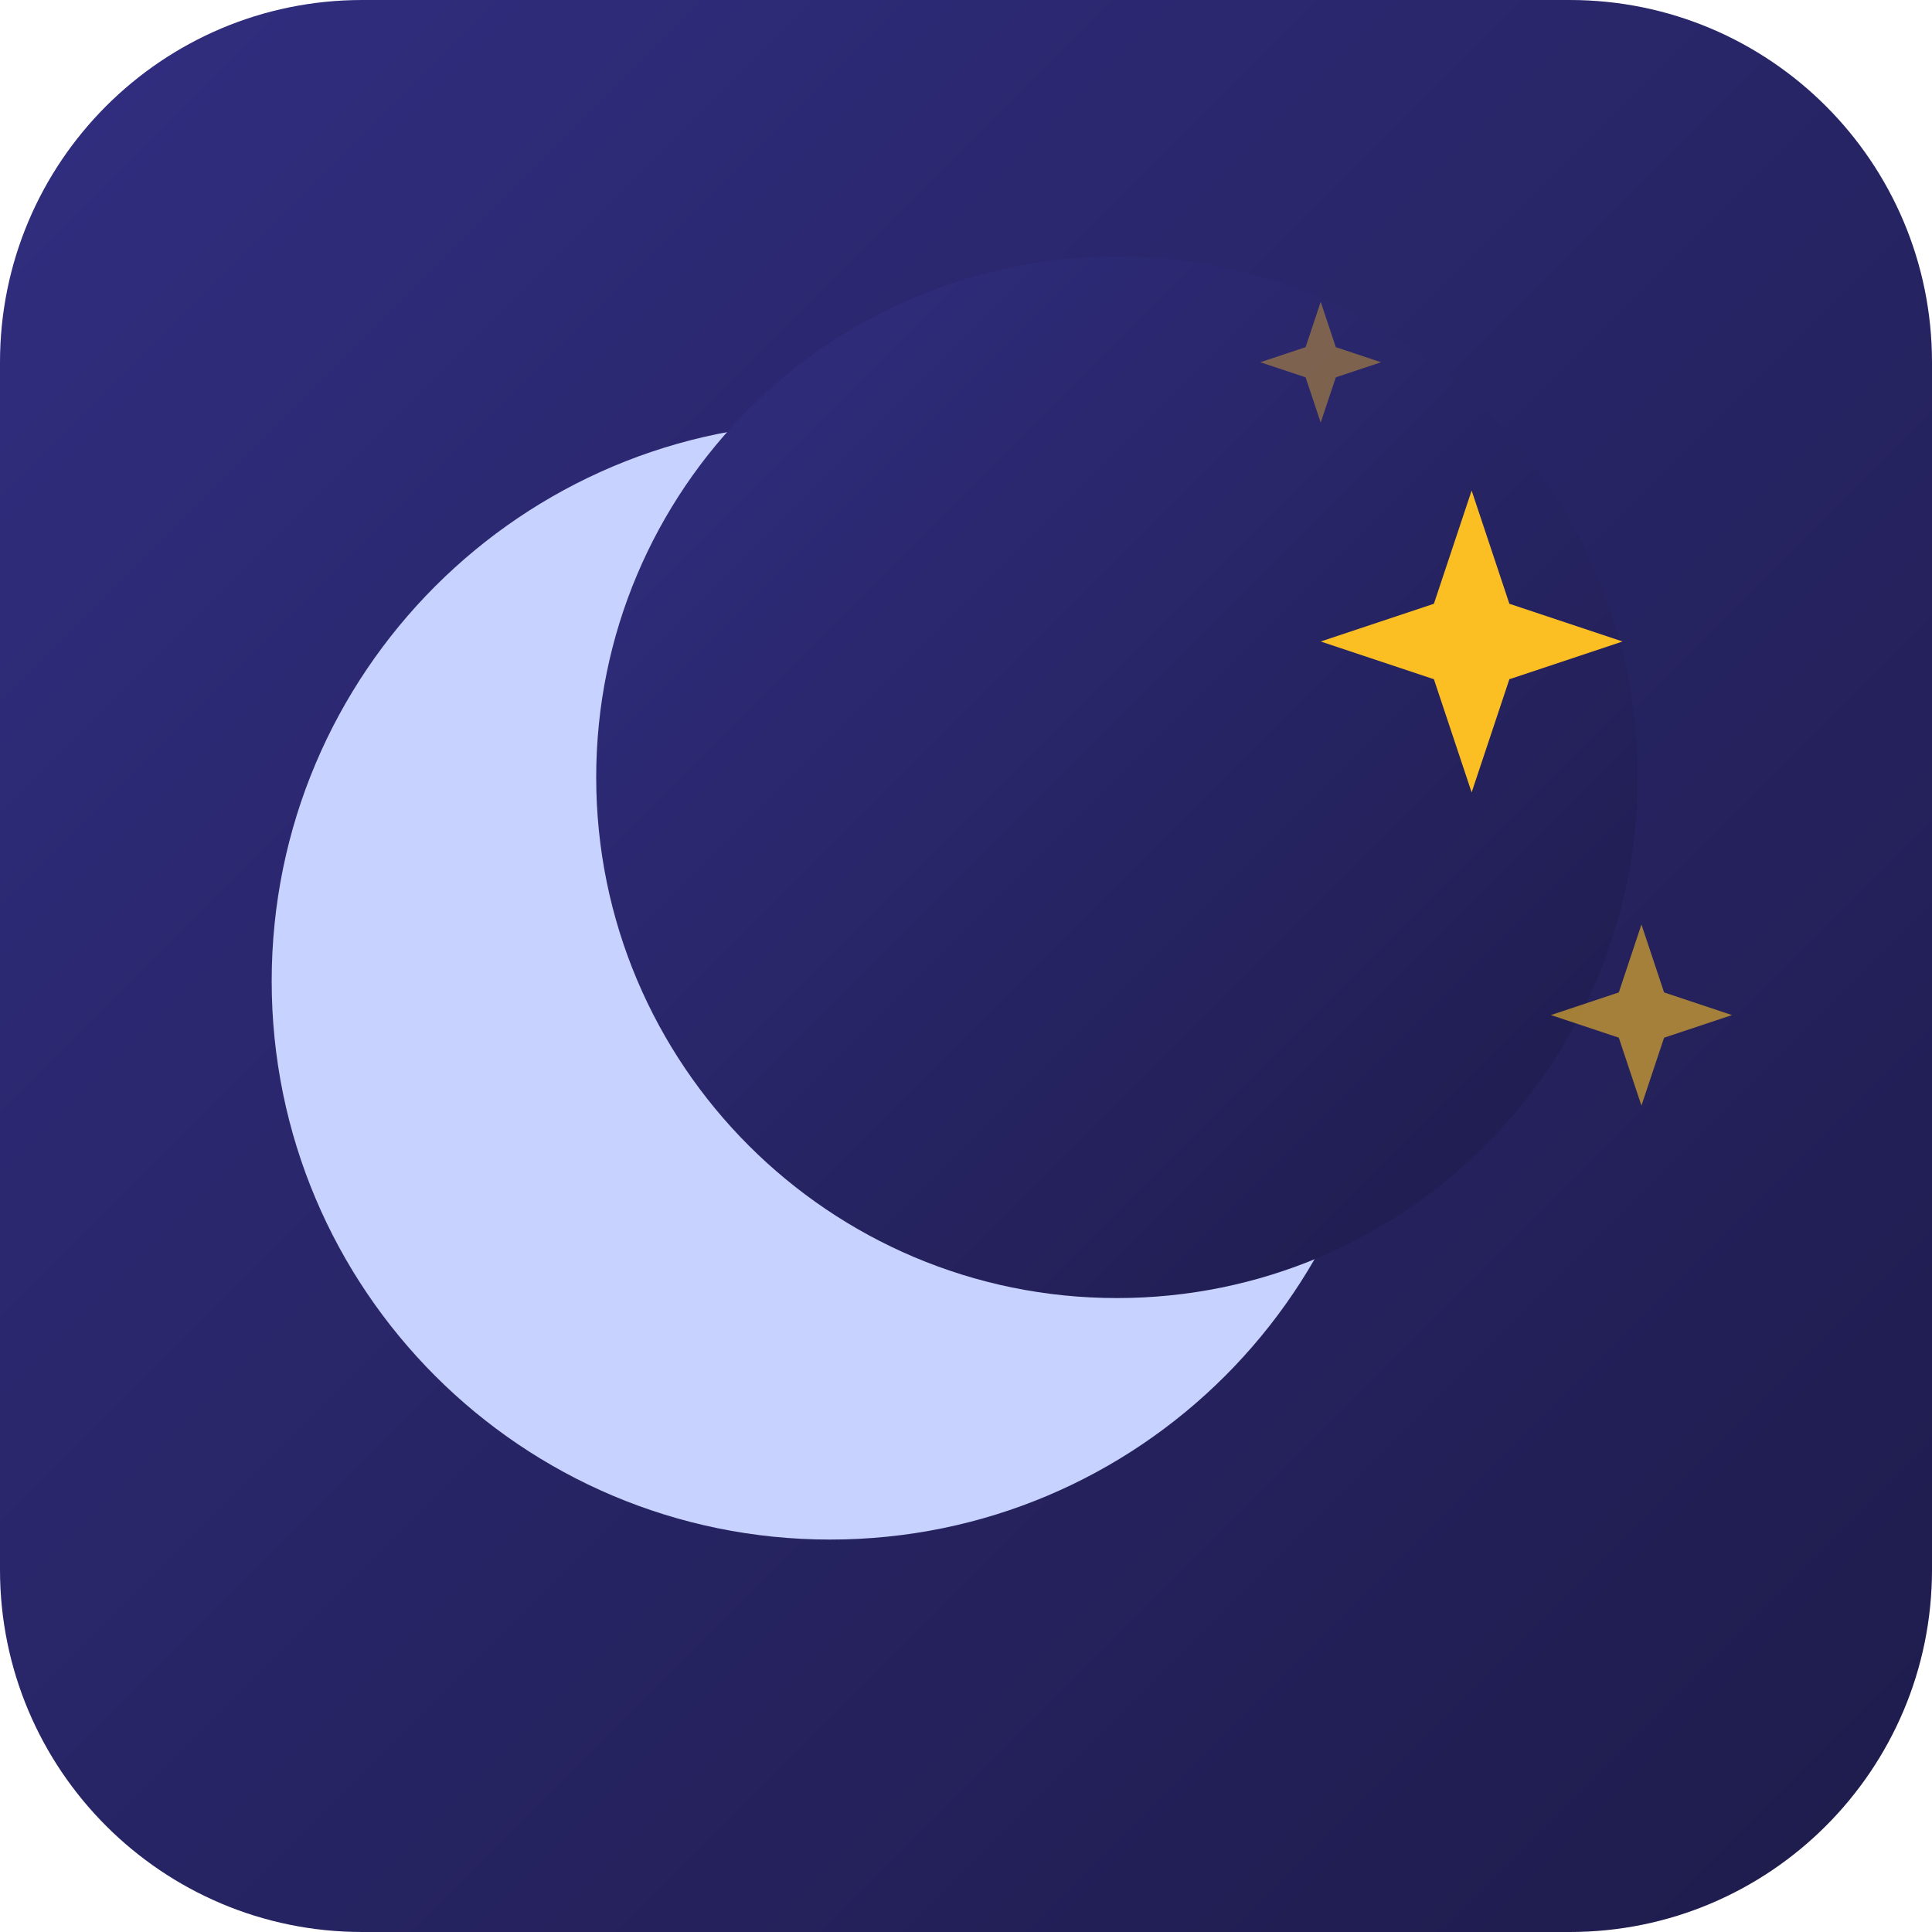
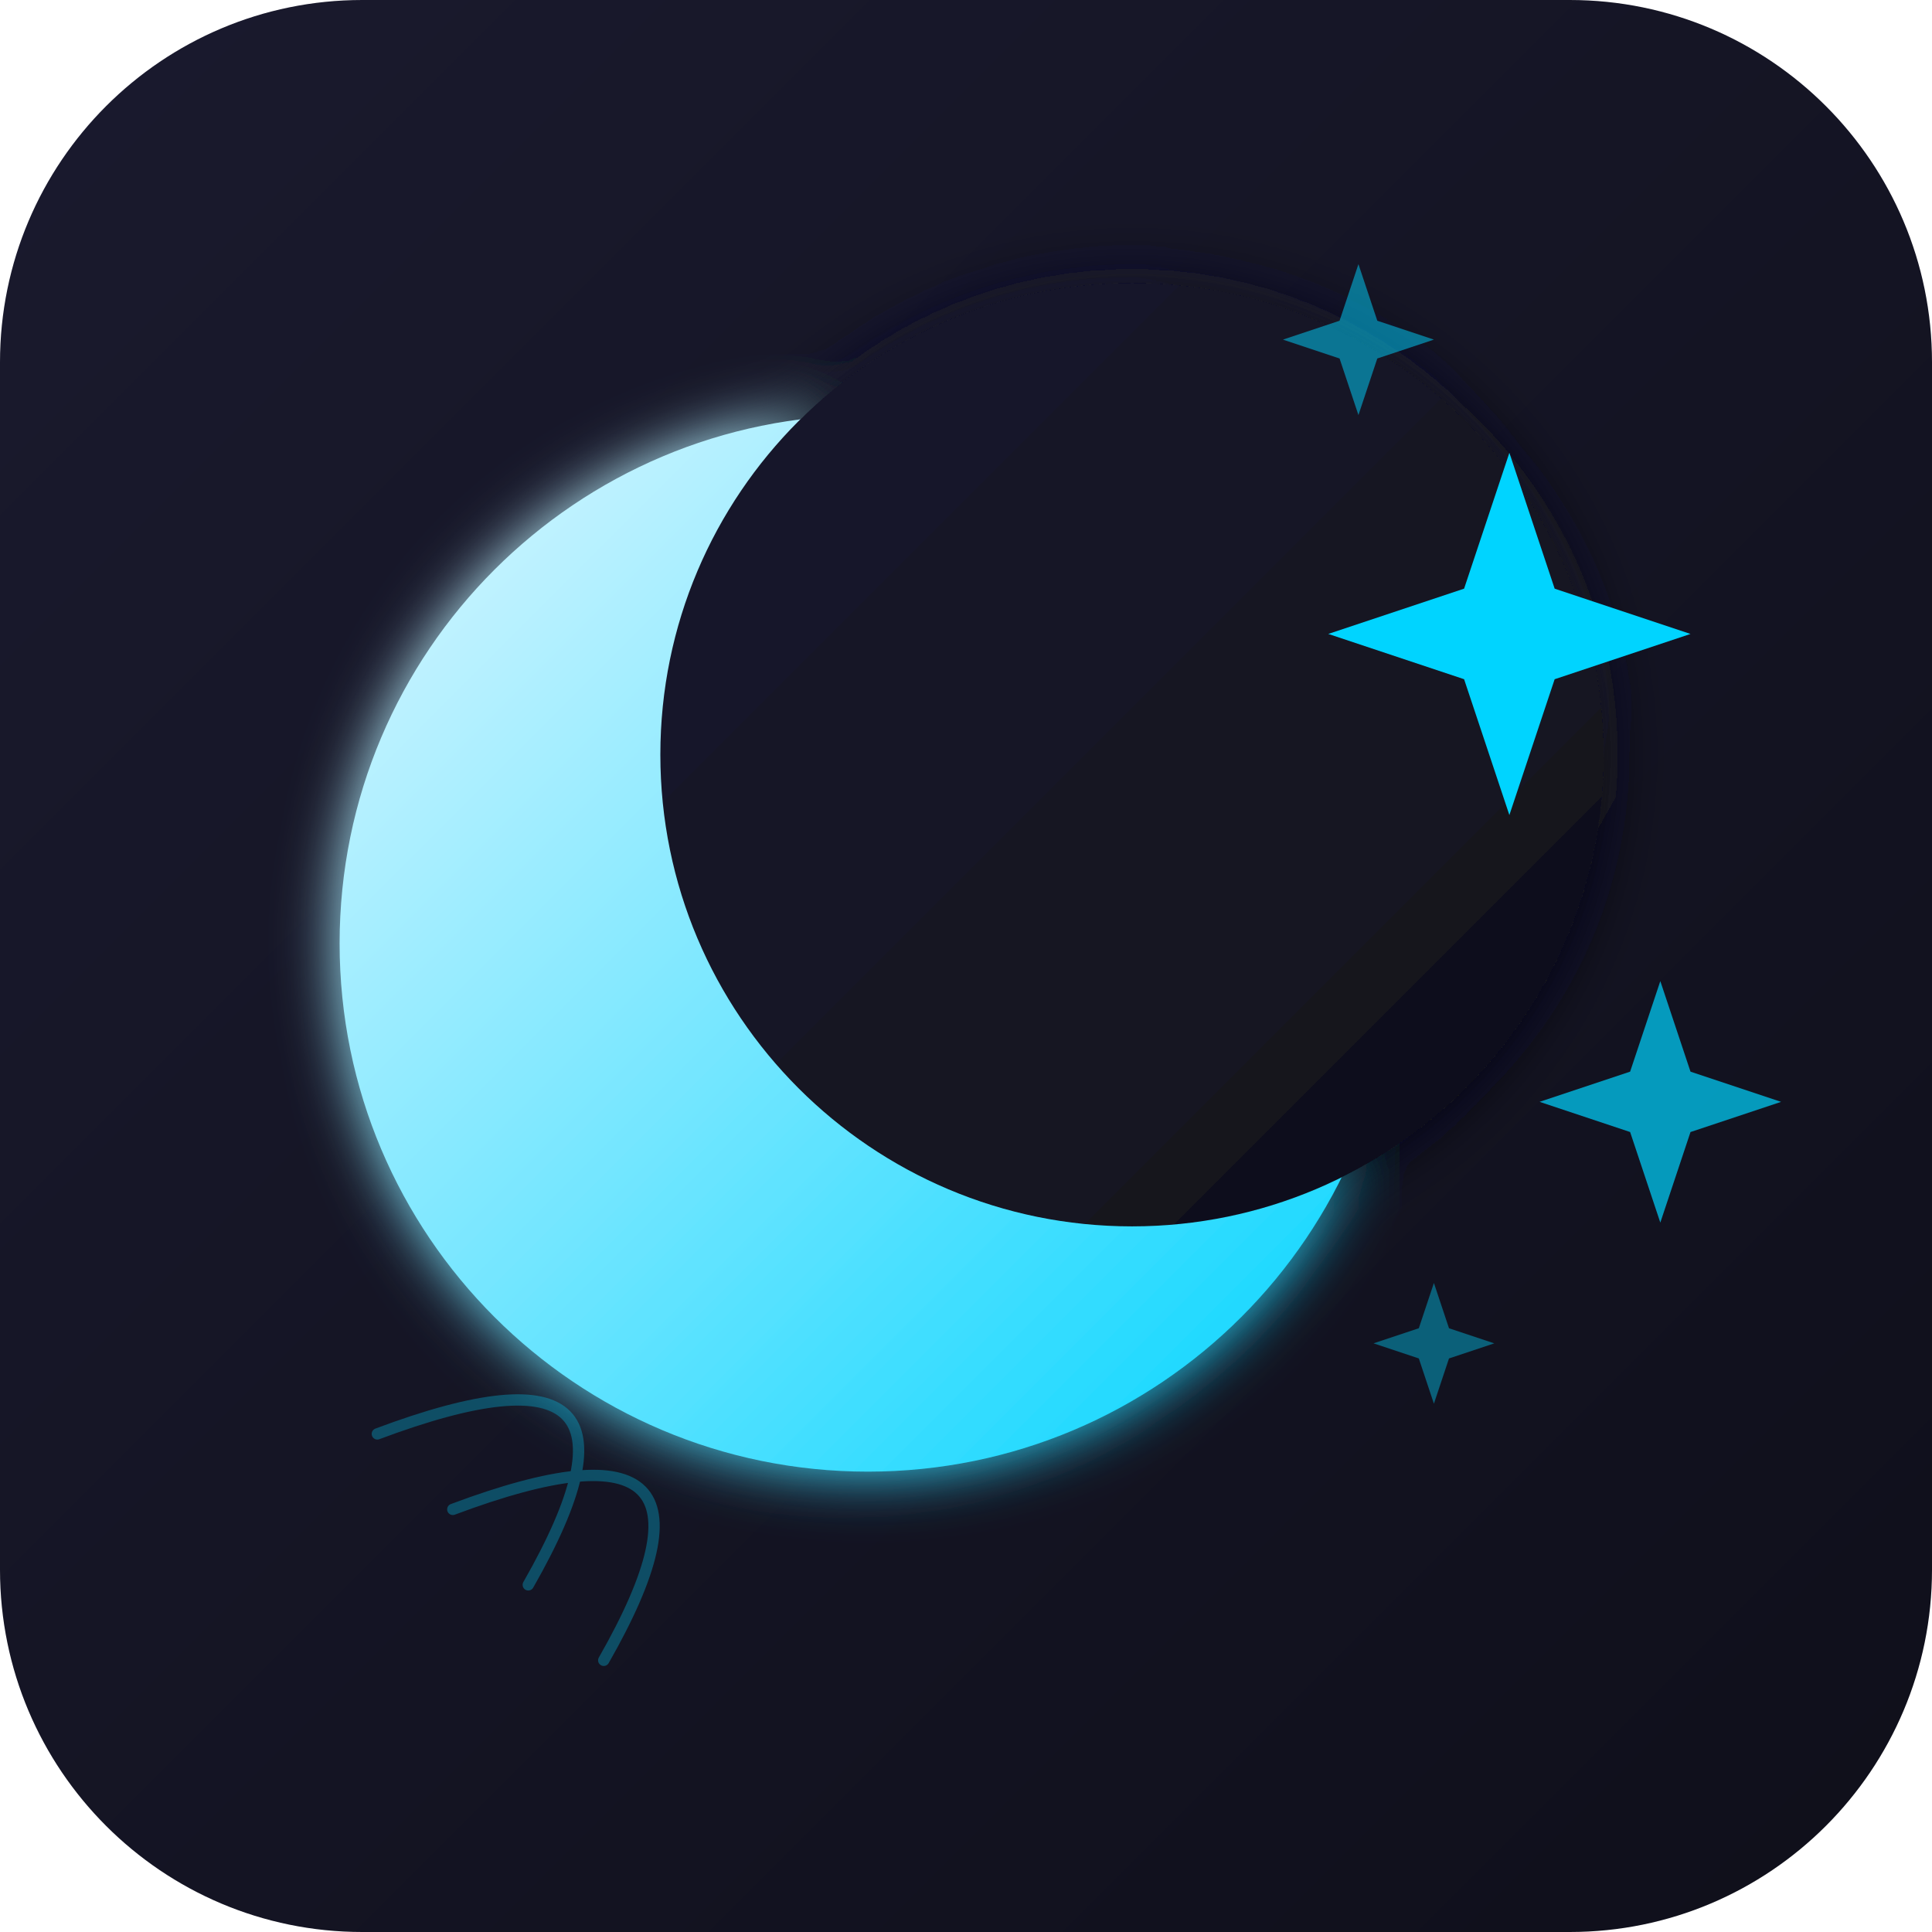
<svg xmlns="http://www.w3.org/2000/svg" viewBox="0 0 512 512">
  <defs>
    <linearGradient id="bg" x1="0" y1="0" x2="1" y2="1">
-       <stop offset="0%" stop-color="#312e81" />
-       <stop offset="100%" stop-color="#1e1b4b" />
+       <stop offset="0%" stop-color="#1a1a2e" />
+       <stop offset="100%" stop-color="#0f0f1a" />
    </linearGradient>
+     <linearGradient id="moon" x1="0" y1="0" x2="1" y2="1">
+       <stop offset="0%" stop-color="#e0f7ff" />
+       <stop offset="100%" stop-color="#00d4ff" />
+     </linearGradient>
+     <filter id="glow" x="-50%" y="-50%" width="200%" height="200%">
+       <feGaussianBlur stdDeviation="8" result="blur" />
+       <feMerge>
+         <feMergeNode in="blur" />
+         <feMergeNode in="SourceGraphic" />
+       </feMerge>
+     </filter>
  </defs>
  <rect width="512" height="512" rx="96" fill="url(#bg)" />
-   <circle cx="220" cy="260" r="148" fill="#c7d2fe" />
-   <circle cx="296" cy="206" r="138" fill="url(#bg)" />
-   <path d="M390 130 l10 30 30 10-30 10-10 30-10-30-30-10 30-10z" fill="#fbbf24" />
-   <path d="M435 245 l6 18 18 6-18 6-6 18-6-18-18-6 18-6z" fill="#fbbf24" opacity="0.6" />
-   <path d="M350 80 l4 12 12 4-12 4-4 12-4-12-12-4 12-4z" fill="#fbbf24" opacity="0.4" />
+   <g filter="url(#glow)">
+     <circle cx="230" cy="250" r="140" fill="url(#moon)" />
+     <circle cx="300" cy="200" r="125" fill="url(#bg)" />
+   </g>
+   <g fill="#00d4ff">
+     <path d="M400 120 l12 36 36 12-36 12-12 36-12-36-36-12 36-12z" opacity="1" />
+     <path d="M440 260 l8 24 24 8-24 8-8 24-8-24-24-8 24-8z" opacity="0.7" />
+     <path d="M360 70 l5 15 15 5-15 5-5 15-5-15-15-5 15-5z" opacity="0.5" />
+     <path d="M380 340 l4 12 12 4-12 4-4 12-4-12-12-4 12-4z" opacity="0.4" />
+   </g>
+   <g stroke="#00d4ff" stroke-width="3" stroke-linecap="round" opacity="0.3">
+     <path d="M100 380 Q180 350 140 420" fill="none" />
+     <path d="M120 400 Q200 370 160 440" fill="none" />
+   </g>
</svg>
